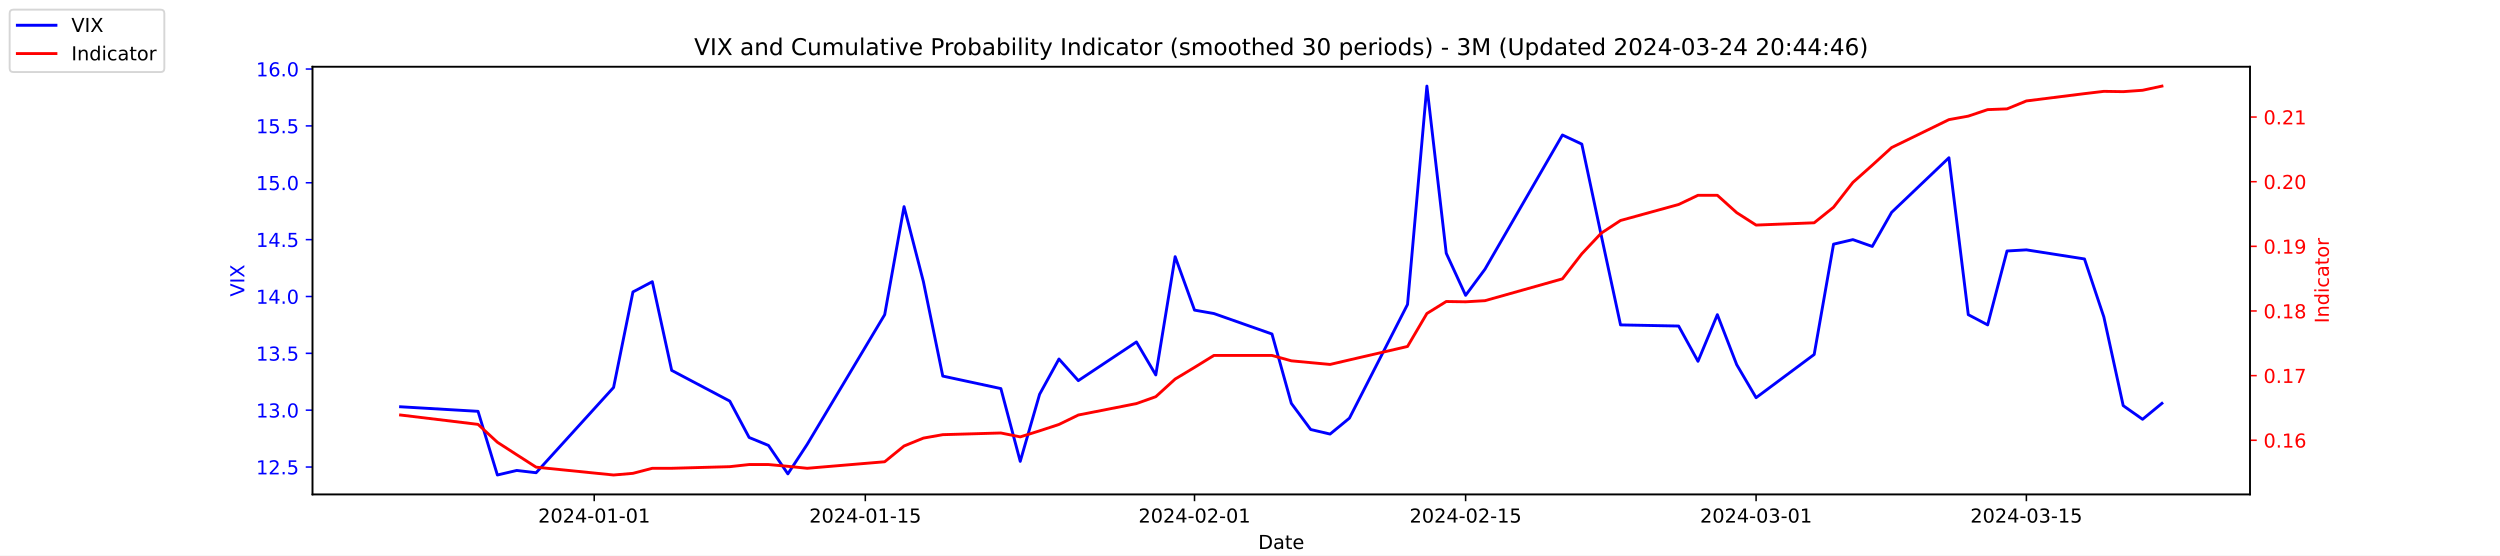
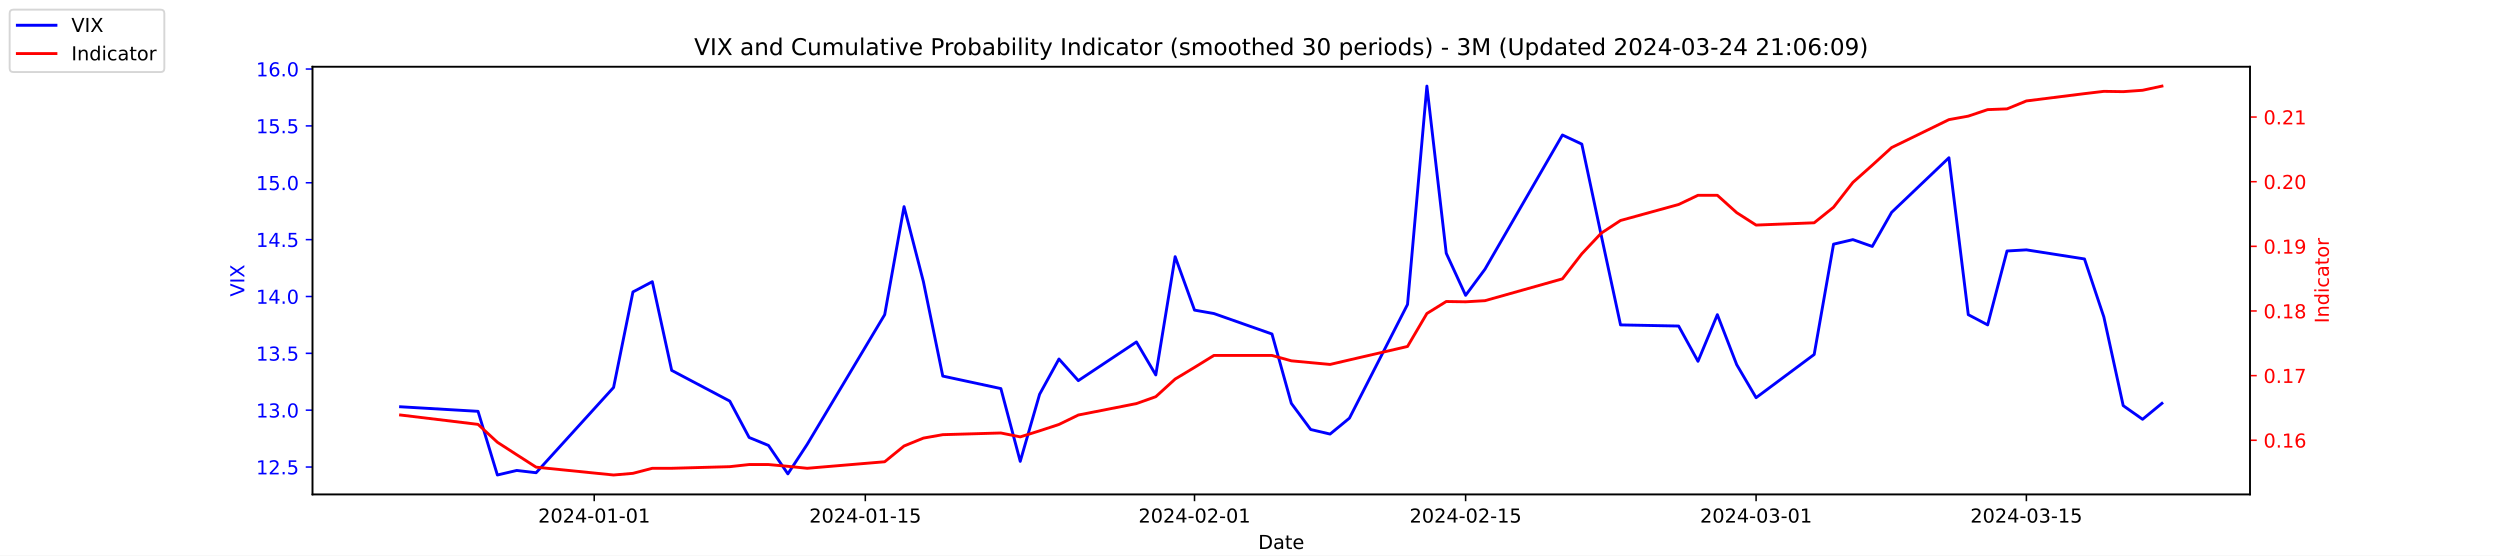
<svg xmlns="http://www.w3.org/2000/svg" xmlns:xlink="http://www.w3.org/1999/xlink" width="1296pt" height="288pt" viewBox="0 0 1296 288" version="1.1">
  <defs>
    <style type="text/css">*{stroke-linejoin: round; stroke-linecap: butt}</style>
  </defs>
  <g id="figure_1">
    <g id="patch_1">
      <path d="M 0 288  L 1296 288  L 1296 0  L 0 0  z " style="fill: #ffffff" />
    </g>
    <g id="axes_1">
      <g id="patch_2">
        <path d="M 162 256.32  L 1166.4 256.32  L 1166.4 34.56  L 162 34.56  z " style="fill: #ffffff" />
      </g>
      <g id="matplotlib.axis_1">
        <g id="xtick_1">
          <g id="line2d_1">
            <defs>
-               <path id="mc20f47b522" d="M 0 0  L 0 3.5  " style="stroke: #000000; stroke-width: 0.8" />
+               <path id="ma8379e6947" d="M 0 0  L 0 3.5  " style="stroke: #000000; stroke-width: 0.8" />
            </defs>
            <g>
-               <use xlink:href="#mc20f47b522" x="308.04" y="256.32" style="stroke: #000000; stroke-width: 0.8" />
+               <use xlink:href="#ma8379e6947" x="308.04" y="256.32" style="stroke: #000000; stroke-width: 0.8" />
            </g>
          </g>
          <g id="text_1">
            <g transform="translate(278.9824 270.9184) scale(0.1 -0.1)">
              <defs>
                <path id="DejaVuSans-32" d="M 1228 531  L 3431 531  L 3431 0  L 469 0  L 469 531  Q 828 903 1448 1529  Q 2069 2156 2228 2338  Q 2531 2678 2651 2914  Q 2772 3150 2772 3378  Q 2772 3750 2511 3984  Q 2250 4219 1831 4219  Q 1534 4219 1204 4116  Q 875 4013 500 3803  L 500 4441  Q 881 4594 1212 4672  Q 1544 4750 1819 4750  Q 2544 4750 2975 4387  Q 3406 4025 3406 3419  Q 3406 3131 3298 2873  Q 3191 2616 2906 2266  Q 2828 2175 2409 1742  Q 1991 1309 1228 531  z " transform="scale(0.015625)" />
                <path id="DejaVuSans-30" d="M 2034 4250  Q 1547 4250 1301 3770  Q 1056 3291 1056 2328  Q 1056 1369 1301 889  Q 1547 409 2034 409  Q 2525 409 2770 889  Q 3016 1369 3016 2328  Q 3016 3291 2770 3770  Q 2525 4250 2034 4250  z M 2034 4750  Q 2819 4750 3233 4129  Q 3647 3509 3647 2328  Q 3647 1150 3233 529  Q 2819 -91 2034 -91  Q 1250 -91 836 529  Q 422 1150 422 2328  Q 422 3509 836 4129  Q 1250 4750 2034 4750  z " transform="scale(0.015625)" />
                <path id="DejaVuSans-34" d="M 2419 4116  L 825 1625  L 2419 1625  L 2419 4116  z M 2253 4666  L 3047 4666  L 3047 1625  L 3713 1625  L 3713 1100  L 3047 1100  L 3047 0  L 2419 0  L 2419 1100  L 313 1100  L 313 1709  L 2253 4666  z " transform="scale(0.015625)" />
                <path id="DejaVuSans-2d" d="M 313 2009  L 1997 2009  L 1997 1497  L 313 1497  L 313 2009  z " transform="scale(0.015625)" />
                <path id="DejaVuSans-31" d="M 794 531  L 1825 531  L 1825 4091  L 703 3866  L 703 4441  L 1819 4666  L 2450 4666  L 2450 531  L 3481 531  L 3481 0  L 794 0  L 794 531  z " transform="scale(0.015625)" />
              </defs>
              <use xlink:href="#DejaVuSans-32" />
              <use xlink:href="#DejaVuSans-30" x="63.623" />
              <use xlink:href="#DejaVuSans-32" x="127.246" />
              <use xlink:href="#DejaVuSans-34" x="190.869" />
              <use xlink:href="#DejaVuSans-2d" x="254.492" />
              <use xlink:href="#DejaVuSans-30" x="290.576" />
              <use xlink:href="#DejaVuSans-31" x="354.199" />
              <use xlink:href="#DejaVuSans-2d" x="417.822" />
              <use xlink:href="#DejaVuSans-30" x="453.906" />
              <use xlink:href="#DejaVuSans-31" x="517.529" />
            </g>
          </g>
        </g>
        <g id="xtick_2">
          <g id="line2d_2">
            <g>
-               <use xlink:href="#mc20f47b522" x="448.58" y="256.32" style="stroke: #000000; stroke-width: 0.8" />
+               <use xlink:href="#ma8379e6947" x="448.58" y="256.32" style="stroke: #000000; stroke-width: 0.8" />
            </g>
          </g>
          <g id="text_2">
            <g transform="translate(419.5222 270.9184) scale(0.1 -0.1)">
              <defs>
                <path id="DejaVuSans-35" d="M 691 4666  L 3169 4666  L 3169 4134  L 1269 4134  L 1269 2991  Q 1406 3038 1543 3061  Q 1681 3084 1819 3084  Q 2600 3084 3056 2656  Q 3513 2228 3513 1497  Q 3513 744 3044 326  Q 2575 -91 1722 -91  Q 1428 -91 1123 -41  Q 819 9 494 109  L 494 744  Q 775 591 1075 516  Q 1375 441 1709 441  Q 2250 441 2565 725  Q 2881 1009 2881 1497  Q 2881 1984 2565 2268  Q 2250 2553 1709 2553  Q 1456 2553 1204 2497  Q 953 2441 691 2322  L 691 4666  z " transform="scale(0.015625)" />
              </defs>
              <use xlink:href="#DejaVuSans-32" />
              <use xlink:href="#DejaVuSans-30" x="63.623" />
              <use xlink:href="#DejaVuSans-32" x="127.246" />
              <use xlink:href="#DejaVuSans-34" x="190.869" />
              <use xlink:href="#DejaVuSans-2d" x="254.492" />
              <use xlink:href="#DejaVuSans-30" x="290.576" />
              <use xlink:href="#DejaVuSans-31" x="354.199" />
              <use xlink:href="#DejaVuSans-2d" x="417.822" />
              <use xlink:href="#DejaVuSans-31" x="453.906" />
              <use xlink:href="#DejaVuSans-35" x="517.529" />
            </g>
          </g>
        </g>
        <g id="xtick_3">
          <g id="line2d_3">
            <g>
-               <use xlink:href="#mc20f47b522" x="619.236" y="256.32" style="stroke: #000000; stroke-width: 0.8" />
+               <use xlink:href="#ma8379e6947" x="619.236" y="256.32" style="stroke: #000000; stroke-width: 0.8" />
            </g>
          </g>
          <g id="text_3">
            <g transform="translate(590.1778 270.9184) scale(0.1 -0.1)">
              <use xlink:href="#DejaVuSans-32" />
              <use xlink:href="#DejaVuSans-30" x="63.623" />
              <use xlink:href="#DejaVuSans-32" x="127.246" />
              <use xlink:href="#DejaVuSans-34" x="190.869" />
              <use xlink:href="#DejaVuSans-2d" x="254.492" />
              <use xlink:href="#DejaVuSans-30" x="290.576" />
              <use xlink:href="#DejaVuSans-32" x="354.199" />
              <use xlink:href="#DejaVuSans-2d" x="417.822" />
              <use xlink:href="#DejaVuSans-30" x="453.906" />
              <use xlink:href="#DejaVuSans-31" x="517.529" />
            </g>
          </g>
        </g>
        <g id="xtick_4">
          <g id="line2d_4">
            <g>
-               <use xlink:href="#mc20f47b522" x="759.775" y="256.32" style="stroke: #000000; stroke-width: 0.8" />
+               <use xlink:href="#ma8379e6947" x="759.775" y="256.32" style="stroke: #000000; stroke-width: 0.8" />
            </g>
          </g>
          <g id="text_4">
            <g transform="translate(730.7177 270.9184) scale(0.1 -0.1)">
              <use xlink:href="#DejaVuSans-32" />
              <use xlink:href="#DejaVuSans-30" x="63.623" />
              <use xlink:href="#DejaVuSans-32" x="127.246" />
              <use xlink:href="#DejaVuSans-34" x="190.869" />
              <use xlink:href="#DejaVuSans-2d" x="254.492" />
              <use xlink:href="#DejaVuSans-30" x="290.576" />
              <use xlink:href="#DejaVuSans-32" x="354.199" />
              <use xlink:href="#DejaVuSans-2d" x="417.822" />
              <use xlink:href="#DejaVuSans-31" x="453.906" />
              <use xlink:href="#DejaVuSans-35" x="517.529" />
            </g>
          </g>
        </g>
        <g id="xtick_5">
          <g id="line2d_5">
            <g>
-               <use xlink:href="#mc20f47b522" x="910.354" y="256.32" style="stroke: #000000; stroke-width: 0.8" />
+               <use xlink:href="#ma8379e6947" x="910.354" y="256.32" style="stroke: #000000; stroke-width: 0.8" />
            </g>
          </g>
          <g id="text_5">
            <g transform="translate(881.2961 270.9184) scale(0.1 -0.1)">
              <defs>
                <path id="DejaVuSans-33" d="M 2597 2516  Q 3050 2419 3304 2112  Q 3559 1806 3559 1356  Q 3559 666 3084 287  Q 2609 -91 1734 -91  Q 1441 -91 1130 -33  Q 819 25 488 141  L 488 750  Q 750 597 1062 519  Q 1375 441 1716 441  Q 2309 441 2620 675  Q 2931 909 2931 1356  Q 2931 1769 2642 2001  Q 2353 2234 1838 2234  L 1294 2234  L 1294 2753  L 1863 2753  Q 2328 2753 2575 2939  Q 2822 3125 2822 3475  Q 2822 3834 2567 4026  Q 2313 4219 1838 4219  Q 1578 4219 1281 4162  Q 984 4106 628 3988  L 628 4550  Q 988 4650 1302 4700  Q 1616 4750 1894 4750  Q 2613 4750 3031 4423  Q 3450 4097 3450 3541  Q 3450 3153 3228 2886  Q 3006 2619 2597 2516  z " transform="scale(0.015625)" />
              </defs>
              <use xlink:href="#DejaVuSans-32" />
              <use xlink:href="#DejaVuSans-30" x="63.623" />
              <use xlink:href="#DejaVuSans-32" x="127.246" />
              <use xlink:href="#DejaVuSans-34" x="190.869" />
              <use xlink:href="#DejaVuSans-2d" x="254.492" />
              <use xlink:href="#DejaVuSans-30" x="290.576" />
              <use xlink:href="#DejaVuSans-33" x="354.199" />
              <use xlink:href="#DejaVuSans-2d" x="417.822" />
              <use xlink:href="#DejaVuSans-30" x="453.906" />
              <use xlink:href="#DejaVuSans-31" x="517.529" />
            </g>
          </g>
        </g>
        <g id="xtick_6">
          <g id="line2d_6">
            <g>
-               <use xlink:href="#mc20f47b522" x="1050.476" y="256.32" style="stroke: #000000; stroke-width: 0.8" />
+               <use xlink:href="#ma8379e6947" x="1050.476" y="256.32" style="stroke: #000000; stroke-width: 0.8" />
            </g>
          </g>
          <g id="text_6">
            <g transform="translate(1021.418 270.9184) scale(0.1 -0.1)">
              <use xlink:href="#DejaVuSans-32" />
              <use xlink:href="#DejaVuSans-30" x="63.623" />
              <use xlink:href="#DejaVuSans-32" x="127.246" />
              <use xlink:href="#DejaVuSans-34" x="190.869" />
              <use xlink:href="#DejaVuSans-2d" x="254.492" />
              <use xlink:href="#DejaVuSans-30" x="290.576" />
              <use xlink:href="#DejaVuSans-33" x="354.199" />
              <use xlink:href="#DejaVuSans-2d" x="417.822" />
              <use xlink:href="#DejaVuSans-31" x="453.906" />
              <use xlink:href="#DejaVuSans-35" x="517.529" />
            </g>
          </g>
        </g>
        <g id="text_7">
          <g transform="translate(652.2492 284.5966) scale(0.1 -0.1)">
            <defs>
              <path id="DejaVuSans-44" d="M 1259 4147  L 1259 519  L 2022 519  Q 2988 519 3436 956  Q 3884 1394 3884 2338  Q 3884 3275 3436 3711  Q 2988 4147 2022 4147  L 1259 4147  z M 628 4666  L 1925 4666  Q 3281 4666 3915 4102  Q 4550 3538 4550 2338  Q 4550 1131 3912 565  Q 3275 0 1925 0  L 628 0  L 628 4666  z " transform="scale(0.015625)" />
              <path id="DejaVuSans-61" d="M 2194 1759  Q 1497 1759 1228 1600  Q 959 1441 959 1056  Q 959 750 1161 570  Q 1363 391 1709 391  Q 2188 391 2477 730  Q 2766 1069 2766 1631  L 2766 1759  L 2194 1759  z M 3341 1997  L 3341 0  L 2766 0  L 2766 531  Q 2569 213 2275 61  Q 1981 -91 1556 -91  Q 1019 -91 701 211  Q 384 513 384 1019  Q 384 1609 779 1909  Q 1175 2209 1959 2209  L 2766 2209  L 2766 2266  Q 2766 2663 2505 2880  Q 2244 3097 1772 3097  Q 1472 3097 1187 3025  Q 903 2953 641 2809  L 641 3341  Q 956 3463 1253 3523  Q 1550 3584 1831 3584  Q 2591 3584 2966 3190  Q 3341 2797 3341 1997  z " transform="scale(0.015625)" />
              <path id="DejaVuSans-74" d="M 1172 4494  L 1172 3500  L 2356 3500  L 2356 3053  L 1172 3053  L 1172 1153  Q 1172 725 1289 603  Q 1406 481 1766 481  L 2356 481  L 2356 0  L 1766 0  Q 1100 0 847 248  Q 594 497 594 1153  L 594 3053  L 172 3053  L 172 3500  L 594 3500  L 594 4494  L 1172 4494  z " transform="scale(0.015625)" />
              <path id="DejaVuSans-65" d="M 3597 1894  L 3597 1613  L 953 1613  Q 991 1019 1311 708  Q 1631 397 2203 397  Q 2534 397 2845 478  Q 3156 559 3463 722  L 3463 178  Q 3153 47 2828 -22  Q 2503 -91 2169 -91  Q 1331 -91 842 396  Q 353 884 353 1716  Q 353 2575 817 3079  Q 1281 3584 2069 3584  Q 2775 3584 3186 3129  Q 3597 2675 3597 1894  z M 3022 2063  Q 3016 2534 2758 2815  Q 2500 3097 2075 3097  Q 1594 3097 1305 2825  Q 1016 2553 972 2059  L 3022 2063  z " transform="scale(0.015625)" />
            </defs>
            <use xlink:href="#DejaVuSans-44" />
            <use xlink:href="#DejaVuSans-61" x="77.002" />
            <use xlink:href="#DejaVuSans-74" x="138.281" />
            <use xlink:href="#DejaVuSans-65" x="177.49" />
          </g>
        </g>
      </g>
      <g id="matplotlib.axis_2">
        <g id="ytick_1">
          <g id="line2d_7">
            <defs>
-               <path id="maed964b0a2" d="M 0 0  L -3.5 0  " style="stroke: #0000ff; stroke-width: 0.8" />
+               <path id="m70d59e8ce6" d="M 0 0  L -3.5 0  " style="stroke: #0000ff; stroke-width: 0.8" />
            </defs>
            <g>
-               <use xlink:href="#maed964b0a2" x="162" y="242.114" style="fill: #0000ff; stroke: #0000ff; stroke-width: 0.8" />
+               <use xlink:href="#m70d59e8ce6" x="162" y="242.114" style="fill: #0000ff; stroke: #0000ff; stroke-width: 0.8" />
            </g>
          </g>
          <g id="text_8">
            <g style="fill: #0000ff" transform="translate(132.7344 245.9129) scale(0.1 -0.1)">
              <defs>
                <path id="DejaVuSans-2e" d="M 684 794  L 1344 794  L 1344 0  L 684 0  L 684 794  z " transform="scale(0.015625)" />
              </defs>
              <use xlink:href="#DejaVuSans-31" />
              <use xlink:href="#DejaVuSans-32" x="63.623" />
              <use xlink:href="#DejaVuSans-2e" x="127.246" />
              <use xlink:href="#DejaVuSans-35" x="159.033" />
            </g>
          </g>
        </g>
        <g id="ytick_2">
          <g id="line2d_8">
            <g>
-               <use xlink:href="#maed964b0a2" x="162" y="212.64" style="fill: #0000ff; stroke: #0000ff; stroke-width: 0.8" />
+               <use xlink:href="#m70d59e8ce6" x="162" y="212.64" style="fill: #0000ff; stroke: #0000ff; stroke-width: 0.8" />
            </g>
          </g>
          <g id="text_9">
            <g style="fill: #0000ff" transform="translate(132.7344 216.4392) scale(0.1 -0.1)">
              <use xlink:href="#DejaVuSans-31" />
              <use xlink:href="#DejaVuSans-33" x="63.623" />
              <use xlink:href="#DejaVuSans-2e" x="127.246" />
              <use xlink:href="#DejaVuSans-30" x="159.033" />
            </g>
          </g>
        </g>
        <g id="ytick_3">
          <g id="line2d_9">
            <g>
-               <use xlink:href="#maed964b0a2" x="162" y="183.166" style="fill: #0000ff; stroke: #0000ff; stroke-width: 0.8" />
+               <use xlink:href="#m70d59e8ce6" x="162" y="183.166" style="fill: #0000ff; stroke: #0000ff; stroke-width: 0.8" />
            </g>
          </g>
          <g id="text_10">
            <g style="fill: #0000ff" transform="translate(132.7344 186.9656) scale(0.1 -0.1)">
              <use xlink:href="#DejaVuSans-31" />
              <use xlink:href="#DejaVuSans-33" x="63.623" />
              <use xlink:href="#DejaVuSans-2e" x="127.246" />
              <use xlink:href="#DejaVuSans-35" x="159.033" />
            </g>
          </g>
        </g>
        <g id="ytick_4">
          <g id="line2d_10">
            <g>
-               <use xlink:href="#maed964b0a2" x="162" y="153.693" style="fill: #0000ff; stroke: #0000ff; stroke-width: 0.8" />
+               <use xlink:href="#m70d59e8ce6" x="162" y="153.693" style="fill: #0000ff; stroke: #0000ff; stroke-width: 0.8" />
            </g>
          </g>
          <g id="text_11">
            <g style="fill: #0000ff" transform="translate(132.7344 157.4919) scale(0.1 -0.1)">
              <use xlink:href="#DejaVuSans-31" />
              <use xlink:href="#DejaVuSans-34" x="63.623" />
              <use xlink:href="#DejaVuSans-2e" x="127.246" />
              <use xlink:href="#DejaVuSans-30" x="159.033" />
            </g>
          </g>
        </g>
        <g id="ytick_5">
          <g id="line2d_11">
            <g>
-               <use xlink:href="#maed964b0a2" x="162" y="124.219" style="fill: #0000ff; stroke: #0000ff; stroke-width: 0.8" />
+               <use xlink:href="#m70d59e8ce6" x="162" y="124.219" style="fill: #0000ff; stroke: #0000ff; stroke-width: 0.8" />
            </g>
          </g>
          <g id="text_12">
            <g style="fill: #0000ff" transform="translate(132.7344 128.0182) scale(0.1 -0.1)">
              <use xlink:href="#DejaVuSans-31" />
              <use xlink:href="#DejaVuSans-34" x="63.623" />
              <use xlink:href="#DejaVuSans-2e" x="127.246" />
              <use xlink:href="#DejaVuSans-35" x="159.033" />
            </g>
          </g>
        </g>
        <g id="ytick_6">
          <g id="line2d_12">
            <g>
-               <use xlink:href="#maed964b0a2" x="162" y="94.745" style="fill: #0000ff; stroke: #0000ff; stroke-width: 0.8" />
+               <use xlink:href="#m70d59e8ce6" x="162" y="94.745" style="fill: #0000ff; stroke: #0000ff; stroke-width: 0.8" />
            </g>
          </g>
          <g id="text_13">
            <g style="fill: #0000ff" transform="translate(132.7344 98.5445) scale(0.1 -0.1)">
              <use xlink:href="#DejaVuSans-31" />
              <use xlink:href="#DejaVuSans-35" x="63.623" />
              <use xlink:href="#DejaVuSans-2e" x="127.246" />
              <use xlink:href="#DejaVuSans-30" x="159.033" />
            </g>
          </g>
        </g>
        <g id="ytick_7">
          <g id="line2d_13">
            <g>
-               <use xlink:href="#maed964b0a2" x="162" y="65.272" style="fill: #0000ff; stroke: #0000ff; stroke-width: 0.8" />
+               <use xlink:href="#m70d59e8ce6" x="162" y="65.272" style="fill: #0000ff; stroke: #0000ff; stroke-width: 0.8" />
            </g>
          </g>
          <g id="text_14">
            <g style="fill: #0000ff" transform="translate(132.7344 69.07082) scale(0.1 -0.1)">
              <use xlink:href="#DejaVuSans-31" />
              <use xlink:href="#DejaVuSans-35" x="63.623" />
              <use xlink:href="#DejaVuSans-2e" x="127.246" />
              <use xlink:href="#DejaVuSans-35" x="159.033" />
            </g>
          </g>
        </g>
        <g id="ytick_8">
          <g id="line2d_14">
            <g>
-               <use xlink:href="#maed964b0a2" x="162" y="35.798" style="fill: #0000ff; stroke: #0000ff; stroke-width: 0.8" />
+               <use xlink:href="#m70d59e8ce6" x="162" y="35.798" style="fill: #0000ff; stroke: #0000ff; stroke-width: 0.8" />
            </g>
          </g>
          <g id="text_15">
            <g style="fill: #0000ff" transform="translate(132.7344 39.59714) scale(0.1 -0.1)">
              <defs>
                <path id="DejaVuSans-36" d="M 2113 2584  Q 1688 2584 1439 2293  Q 1191 2003 1191 1497  Q 1191 994 1439 701  Q 1688 409 2113 409  Q 2538 409 2786 701  Q 3034 994 3034 1497  Q 3034 2003 2786 2293  Q 2538 2584 2113 2584  z M 3366 4563  L 3366 3988  Q 3128 4100 2886 4159  Q 2644 4219 2406 4219  Q 1781 4219 1451 3797  Q 1122 3375 1075 2522  Q 1259 2794 1537 2939  Q 1816 3084 2150 3084  Q 2853 3084 3261 2657  Q 3669 2231 3669 1497  Q 3669 778 3244 343  Q 2819 -91 2113 -91  Q 1303 -91 875 529  Q 447 1150 447 2328  Q 447 3434 972 4092  Q 1497 4750 2381 4750  Q 2619 4750 2861 4703  Q 3103 4656 3366 4563  z " transform="scale(0.015625)" />
              </defs>
              <use xlink:href="#DejaVuSans-31" />
              <use xlink:href="#DejaVuSans-36" x="63.623" />
              <use xlink:href="#DejaVuSans-2e" x="127.246" />
              <use xlink:href="#DejaVuSans-30" x="159.033" />
            </g>
          </g>
        </g>
        <g id="text_16">
          <g style="fill: #0000ff" transform="translate(126.6547 153.7603) rotate(-90) scale(0.1 -0.1)">
            <defs>
              <path id="DejaVuSans-56" d="M 1831 0  L 50 4666  L 709 4666  L 2188 738  L 3669 4666  L 4325 4666  L 2547 0  L 1831 0  z " transform="scale(0.015625)" />
              <path id="DejaVuSans-49" d="M 628 4666  L 1259 4666  L 1259 0  L 628 0  L 628 4666  z " transform="scale(0.015625)" />
              <path id="DejaVuSans-58" d="M 403 4666  L 1081 4666  L 2241 2931  L 3406 4666  L 4084 4666  L 2584 2425  L 4184 0  L 3506 0  L 2194 1984  L 872 0  L 191 0  L 1856 2491  L 403 4666  z " transform="scale(0.015625)" />
            </defs>
            <use xlink:href="#DejaVuSans-56" />
            <use xlink:href="#DejaVuSans-49" x="68.408" />
            <use xlink:href="#DejaVuSans-58" x="97.9" />
          </g>
        </g>
      </g>
      <g id="line2d_15">
-         <path d="M 207.655 210.872  L 247.809 213.23  L 257.847 246.24  L 267.886 243.882  L 277.924 245.061  L 318.079 200.851  L 328.117 151.335  L 338.156 146.029  L 348.194 192.008  L 378.31 207.924  L 388.349 226.787  L 398.387 230.914  L 408.426 245.651  L 418.464 230.324  L 458.619 163.124  L 468.657 107.124  L 478.696 146.029  L 488.734 194.956  L 518.85 201.44  L 528.889 239.166  L 538.927 204.387  L 548.966 186.114  L 559.004 197.314  L 589.12 177.272  L 599.158 194.366  L 609.197 133.061  L 619.236 160.766  L 629.274 162.535  L 659.39 173.145  L 669.428 209.103  L 679.467 222.661  L 689.506 225.019  L 699.544 216.766  L 729.66 157.819  L 739.698 44.64  L 749.737 131.293  L 759.775 153.103  L 769.814 139.545  L 809.968 69.987  L 820.007 74.703  L 830.045 121.861  L 840.084 168.429  L 870.2 169.019  L 880.238 187.293  L 890.277 163.124  L 900.315 189.061  L 910.354 206.156  L 940.47 183.756  L 950.508 126.577  L 960.547 124.219  L 970.585 127.756  L 980.624 110.072  L 1010.321 81.777  L 1020.36 163.124  L 1030.398 168.429  L 1040.437 130.114  L 1050.476 129.524  L 1080.591 134.24  L 1090.63 164.303  L 1100.668 210.282  L 1110.707 217.356  L 1120.745 209.103  " clip-path="url(#p46c724858a)" style="fill: none; stroke: #0000ff; stroke-width: 1.5; stroke-linecap: square" />
+         <path d="M 207.655 210.872  L 247.809 213.23  L 257.847 246.24  L 267.886 243.882  L 277.924 245.061  L 318.079 200.851  L 328.117 151.335  L 338.156 146.029  L 348.194 192.008  L 378.31 207.924  L 388.349 226.787  L 398.387 230.914  L 408.426 245.651  L 418.464 230.324  L 458.619 163.124  L 468.657 107.124  L 478.696 146.029  L 488.734 194.956  L 518.85 201.44  L 528.889 239.166  L 538.927 204.387  L 548.966 186.114  L 559.004 197.314  L 589.12 177.272  L 599.158 194.366  L 609.197 133.061  L 619.236 160.766  L 629.274 162.535  L 659.39 173.145  L 669.428 209.103  L 679.467 222.661  L 689.506 225.019  L 699.544 216.766  L 729.66 157.819  L 739.698 44.64  L 749.737 131.293  L 759.775 153.103  L 769.814 139.545  L 809.968 69.987  L 820.007 74.703  L 830.045 121.861  L 840.084 168.429  L 870.2 169.019  L 880.238 187.293  L 890.277 163.124  L 900.315 189.061  L 910.354 206.156  L 940.47 183.756  L 950.508 126.577  L 960.547 124.219  L 970.585 127.756  L 980.624 110.072  L 1010.321 81.777  L 1020.36 163.124  L 1030.398 168.429  L 1040.437 130.114  L 1050.476 129.524  L 1080.591 134.24  L 1090.63 164.303  L 1100.668 210.282  L 1110.707 217.356  L 1120.745 209.103  " clip-path="url(#pcf86a7a132)" style="fill: none; stroke: #0000ff; stroke-width: 1.5; stroke-linecap: square" />
      </g>
      <g id="patch_3">
        <path d="M 162 256.32  L 162 34.56  " style="fill: none; stroke: #000000; stroke-width: 0.8; stroke-linejoin: miter; stroke-linecap: square" />
      </g>
      <g id="patch_4">
        <path d="M 1166.4 256.32  L 1166.4 34.56  " style="fill: none; stroke: #000000; stroke-width: 0.8; stroke-linejoin: miter; stroke-linecap: square" />
      </g>
      <g id="patch_5">
        <path d="M 162 256.32  L 1166.4 256.32  " style="fill: none; stroke: #000000; stroke-width: 0.8; stroke-linejoin: miter; stroke-linecap: square" />
      </g>
      <g id="patch_6">
        <path d="M 162 34.56  L 1166.4 34.56  " style="fill: none; stroke: #000000; stroke-width: 0.8; stroke-linejoin: miter; stroke-linecap: square" />
      </g>
    </g>
    <g id="axes_2">
      <g id="matplotlib.axis_3">
        <g id="ytick_9">
          <g id="line2d_16">
            <defs>
-               <path id="mb131fa7f00" d="M 0 0  L 3.5 0  " style="stroke: #ff0000; stroke-width: 0.8" />
+               <path id="m43b2bdb8ff" d="M 0 0  L 3.5 0  " style="stroke: #ff0000; stroke-width: 0.8" />
            </defs>
            <g>
-               <use xlink:href="#mb131fa7f00" x="1166.4" y="228.231" style="fill: #ff0000; stroke: #ff0000; stroke-width: 0.8" />
+               <use xlink:href="#m43b2bdb8ff" x="1166.4" y="228.231" style="fill: #ff0000; stroke: #ff0000; stroke-width: 0.8" />
            </g>
          </g>
          <g id="text_17">
            <g style="fill: #ff0000" transform="translate(1173.4 232.0299) scale(0.1 -0.1)">
              <use xlink:href="#DejaVuSans-30" />
              <use xlink:href="#DejaVuSans-2e" x="63.623" />
              <use xlink:href="#DejaVuSans-31" x="95.41" />
              <use xlink:href="#DejaVuSans-36" x="159.033" />
            </g>
          </g>
        </g>
        <g id="ytick_10">
          <g id="line2d_17">
            <g>
-               <use xlink:href="#mb131fa7f00" x="1166.4" y="194.72" style="fill: #ff0000; stroke: #ff0000; stroke-width: 0.8" />
+               <use xlink:href="#m43b2bdb8ff" x="1166.4" y="194.72" style="fill: #ff0000; stroke: #ff0000; stroke-width: 0.8" />
            </g>
          </g>
          <g id="text_18">
            <g style="fill: #ff0000" transform="translate(1173.4 198.5188) scale(0.1 -0.1)">
              <defs>
                <path id="DejaVuSans-37" d="M 525 4666  L 3525 4666  L 3525 4397  L 1831 0  L 1172 0  L 2766 4134  L 525 4134  L 525 4666  z " transform="scale(0.015625)" />
              </defs>
              <use xlink:href="#DejaVuSans-30" />
              <use xlink:href="#DejaVuSans-2e" x="63.623" />
              <use xlink:href="#DejaVuSans-31" x="95.41" />
              <use xlink:href="#DejaVuSans-37" x="159.033" />
            </g>
          </g>
        </g>
        <g id="ytick_11">
          <g id="line2d_18">
            <g>
-               <use xlink:href="#mb131fa7f00" x="1166.4" y="161.208" style="fill: #ff0000; stroke: #ff0000; stroke-width: 0.8" />
+               <use xlink:href="#m43b2bdb8ff" x="1166.4" y="161.208" style="fill: #ff0000; stroke: #ff0000; stroke-width: 0.8" />
            </g>
          </g>
          <g id="text_19">
            <g style="fill: #ff0000" transform="translate(1173.4 165.0077) scale(0.1 -0.1)">
              <defs>
                <path id="DejaVuSans-38" d="M 2034 2216  Q 1584 2216 1326 1975  Q 1069 1734 1069 1313  Q 1069 891 1326 650  Q 1584 409 2034 409  Q 2484 409 2743 651  Q 3003 894 3003 1313  Q 3003 1734 2745 1975  Q 2488 2216 2034 2216  z M 1403 2484  Q 997 2584 770 2862  Q 544 3141 544 3541  Q 544 4100 942 4425  Q 1341 4750 2034 4750  Q 2731 4750 3128 4425  Q 3525 4100 3525 3541  Q 3525 3141 3298 2862  Q 3072 2584 2669 2484  Q 3125 2378 3379 2068  Q 3634 1759 3634 1313  Q 3634 634 3220 271  Q 2806 -91 2034 -91  Q 1263 -91 848 271  Q 434 634 434 1313  Q 434 1759 690 2068  Q 947 2378 1403 2484  z M 1172 3481  Q 1172 3119 1398 2916  Q 1625 2713 2034 2713  Q 2441 2713 2670 2916  Q 2900 3119 2900 3481  Q 2900 3844 2670 4047  Q 2441 4250 2034 4250  Q 1625 4250 1398 4047  Q 1172 3844 1172 3481  z " transform="scale(0.015625)" />
              </defs>
              <use xlink:href="#DejaVuSans-30" />
              <use xlink:href="#DejaVuSans-2e" x="63.623" />
              <use xlink:href="#DejaVuSans-31" x="95.41" />
              <use xlink:href="#DejaVuSans-38" x="159.033" />
            </g>
          </g>
        </g>
        <g id="ytick_12">
          <g id="line2d_19">
            <g>
-               <use xlink:href="#mb131fa7f00" x="1166.4" y="127.697" style="fill: #ff0000; stroke: #ff0000; stroke-width: 0.8" />
+               <use xlink:href="#m43b2bdb8ff" x="1166.4" y="127.697" style="fill: #ff0000; stroke: #ff0000; stroke-width: 0.8" />
            </g>
          </g>
          <g id="text_20">
            <g style="fill: #ff0000" transform="translate(1173.4 131.4966) scale(0.1 -0.1)">
              <defs>
                <path id="DejaVuSans-39" d="M 703 97  L 703 672  Q 941 559 1184 500  Q 1428 441 1663 441  Q 2288 441 2617 861  Q 2947 1281 2994 2138  Q 2813 1869 2534 1725  Q 2256 1581 1919 1581  Q 1219 1581 811 2004  Q 403 2428 403 3163  Q 403 3881 828 4315  Q 1253 4750 1959 4750  Q 2769 4750 3195 4129  Q 3622 3509 3622 2328  Q 3622 1225 3098 567  Q 2575 -91 1691 -91  Q 1453 -91 1209 -44  Q 966 3 703 97  z M 1959 2075  Q 2384 2075 2632 2365  Q 2881 2656 2881 3163  Q 2881 3666 2632 3958  Q 2384 4250 1959 4250  Q 1534 4250 1286 3958  Q 1038 3666 1038 3163  Q 1038 2656 1286 2365  Q 1534 2075 1959 2075  z " transform="scale(0.015625)" />
              </defs>
              <use xlink:href="#DejaVuSans-30" />
              <use xlink:href="#DejaVuSans-2e" x="63.623" />
              <use xlink:href="#DejaVuSans-31" x="95.41" />
              <use xlink:href="#DejaVuSans-39" x="159.033" />
            </g>
          </g>
        </g>
        <g id="ytick_13">
          <g id="line2d_20">
            <g>
-               <use xlink:href="#mb131fa7f00" x="1166.4" y="94.186" style="fill: #ff0000; stroke: #ff0000; stroke-width: 0.8" />
+               <use xlink:href="#m43b2bdb8ff" x="1166.4" y="94.186" style="fill: #ff0000; stroke: #ff0000; stroke-width: 0.8" />
            </g>
          </g>
          <g id="text_21">
            <g style="fill: #ff0000" transform="translate(1173.4 97.98544) scale(0.1 -0.1)">
              <use xlink:href="#DejaVuSans-30" />
              <use xlink:href="#DejaVuSans-2e" x="63.623" />
              <use xlink:href="#DejaVuSans-32" x="95.41" />
              <use xlink:href="#DejaVuSans-30" x="159.033" />
            </g>
          </g>
        </g>
        <g id="ytick_14">
          <g id="line2d_21">
            <g>
-               <use xlink:href="#mb131fa7f00" x="1166.4" y="60.675" style="fill: #ff0000; stroke: #ff0000; stroke-width: 0.8" />
+               <use xlink:href="#m43b2bdb8ff" x="1166.4" y="60.675" style="fill: #ff0000; stroke: #ff0000; stroke-width: 0.8" />
            </g>
          </g>
          <g id="text_22">
            <g style="fill: #ff0000" transform="translate(1173.4 64.47432) scale(0.1 -0.1)">
              <use xlink:href="#DejaVuSans-30" />
              <use xlink:href="#DejaVuSans-2e" x="63.623" />
              <use xlink:href="#DejaVuSans-32" x="95.41" />
              <use xlink:href="#DejaVuSans-31" x="159.033" />
            </g>
          </g>
        </g>
        <g id="text_23">
          <g style="fill: #ff0000" transform="translate(1207.264 167.5353) rotate(-90) scale(0.1 -0.1)">
            <defs>
              <path id="DejaVuSans-6e" d="M 3513 2113  L 3513 0  L 2938 0  L 2938 2094  Q 2938 2591 2744 2837  Q 2550 3084 2163 3084  Q 1697 3084 1428 2787  Q 1159 2491 1159 1978  L 1159 0  L 581 0  L 581 3500  L 1159 3500  L 1159 2956  Q 1366 3272 1645 3428  Q 1925 3584 2291 3584  Q 2894 3584 3203 3211  Q 3513 2838 3513 2113  z " transform="scale(0.015625)" />
              <path id="DejaVuSans-64" d="M 2906 2969  L 2906 4863  L 3481 4863  L 3481 0  L 2906 0  L 2906 525  Q 2725 213 2448 61  Q 2172 -91 1784 -91  Q 1150 -91 751 415  Q 353 922 353 1747  Q 353 2572 751 3078  Q 1150 3584 1784 3584  Q 2172 3584 2448 3432  Q 2725 3281 2906 2969  z M 947 1747  Q 947 1113 1208 752  Q 1469 391 1925 391  Q 2381 391 2643 752  Q 2906 1113 2906 1747  Q 2906 2381 2643 2742  Q 2381 3103 1925 3103  Q 1469 3103 1208 2742  Q 947 2381 947 1747  z " transform="scale(0.015625)" />
              <path id="DejaVuSans-69" d="M 603 3500  L 1178 3500  L 1178 0  L 603 0  L 603 3500  z M 603 4863  L 1178 4863  L 1178 4134  L 603 4134  L 603 4863  z " transform="scale(0.015625)" />
              <path id="DejaVuSans-63" d="M 3122 3366  L 3122 2828  Q 2878 2963 2633 3030  Q 2388 3097 2138 3097  Q 1578 3097 1268 2742  Q 959 2388 959 1747  Q 959 1106 1268 751  Q 1578 397 2138 397  Q 2388 397 2633 464  Q 2878 531 3122 666  L 3122 134  Q 2881 22 2623 -34  Q 2366 -91 2075 -91  Q 1284 -91 818 406  Q 353 903 353 1747  Q 353 2603 823 3093  Q 1294 3584 2113 3584  Q 2378 3584 2631 3529  Q 2884 3475 3122 3366  z " transform="scale(0.015625)" />
              <path id="DejaVuSans-6f" d="M 1959 3097  Q 1497 3097 1228 2736  Q 959 2375 959 1747  Q 959 1119 1226 758  Q 1494 397 1959 397  Q 2419 397 2687 759  Q 2956 1122 2956 1747  Q 2956 2369 2687 2733  Q 2419 3097 1959 3097  z M 1959 3584  Q 2709 3584 3137 3096  Q 3566 2609 3566 1747  Q 3566 888 3137 398  Q 2709 -91 1959 -91  Q 1206 -91 779 398  Q 353 888 353 1747  Q 353 2609 779 3096  Q 1206 3584 1959 3584  z " transform="scale(0.015625)" />
              <path id="DejaVuSans-72" d="M 2631 2963  Q 2534 3019 2420 3045  Q 2306 3072 2169 3072  Q 1681 3072 1420 2755  Q 1159 2438 1159 1844  L 1159 0  L 581 0  L 581 3500  L 1159 3500  L 1159 2956  Q 1341 3275 1631 3429  Q 1922 3584 2338 3584  Q 2397 3584 2469 3576  Q 2541 3569 2628 3553  L 2631 2963  z " transform="scale(0.015625)" />
            </defs>
            <use xlink:href="#DejaVuSans-49" />
            <use xlink:href="#DejaVuSans-6e" x="29.492" />
            <use xlink:href="#DejaVuSans-64" x="92.871" />
            <use xlink:href="#DejaVuSans-69" x="156.348" />
            <use xlink:href="#DejaVuSans-63" x="184.131" />
            <use xlink:href="#DejaVuSans-61" x="239.111" />
            <use xlink:href="#DejaVuSans-74" x="300.391" />
            <use xlink:href="#DejaVuSans-6f" x="339.6" />
            <use xlink:href="#DejaVuSans-72" x="400.781" />
          </g>
        </g>
      </g>
      <g id="line2d_22">
-         <path d="M 207.655 215.148  L 247.809 219.996  L 257.847 229.262  L 267.886 235.742  L 277.924 242.177  L 318.079 246.24  L 328.117 245.376  L 338.156 242.762  L 348.194 242.762  L 378.31 241.92  L 388.349 240.817  L 398.387 240.817  L 408.426 241.737  L 418.464 242.762  L 458.619 239.374  L 468.657 231.2  L 478.696 227.11  L 488.734 225.333  L 518.85 224.46  L 528.889 226.48  L 538.927 223.342  L 548.966 220.036  L 559.004 215.148  L 589.12 209.214  L 599.158 205.645  L 609.197 196.491  L 619.236 190.458  L 629.274 184.263  L 659.39 184.263  L 669.428 187.052  L 679.467 187.99  L 689.506 188.924  L 699.544 186.582  L 729.66 179.604  L 739.698 162.518  L 749.737 156.297  L 759.775 156.457  L 769.814 155.869  L 809.968 144.545  L 820.007 131.575  L 830.045 120.882  L 840.084 114.302  L 870.2 106.007  L 880.238 101.235  L 890.277 101.235  L 900.315 110.25  L 910.354 116.68  L 940.47 115.494  L 950.508 107.429  L 960.547 94.56  L 970.585 85.636  L 980.624 76.493  L 1010.321 62.021  L 1020.36 60.198  L 1030.398 56.827  L 1040.437 56.442  L 1050.476 52.325  L 1080.591 48.546  L 1090.63 47.356  L 1100.668 47.515  L 1110.707 46.799  L 1120.745 44.64  " clip-path="url(#p46c724858a)" style="fill: none; stroke: #ff0000; stroke-width: 1.5; stroke-linecap: square" />
+         <path d="M 207.655 215.148  L 247.809 219.996  L 257.847 229.262  L 267.886 235.742  L 277.924 242.177  L 318.079 246.24  L 328.117 245.376  L 338.156 242.762  L 348.194 242.762  L 378.31 241.92  L 388.349 240.817  L 398.387 240.817  L 408.426 241.737  L 418.464 242.762  L 458.619 239.374  L 468.657 231.2  L 478.696 227.11  L 488.734 225.333  L 518.85 224.46  L 528.889 226.48  L 538.927 223.342  L 548.966 220.036  L 559.004 215.148  L 589.12 209.214  L 599.158 205.645  L 609.197 196.491  L 619.236 190.458  L 629.274 184.263  L 659.39 184.263  L 669.428 187.052  L 679.467 187.99  L 689.506 188.924  L 699.544 186.582  L 729.66 179.604  L 739.698 162.518  L 749.737 156.297  L 759.775 156.457  L 769.814 155.869  L 809.968 144.545  L 820.007 131.575  L 830.045 120.882  L 840.084 114.302  L 870.2 106.007  L 880.238 101.235  L 890.277 101.235  L 900.315 110.25  L 910.354 116.68  L 940.47 115.494  L 950.508 107.429  L 960.547 94.56  L 970.585 85.636  L 980.624 76.493  L 1010.321 62.021  L 1020.36 60.198  L 1030.398 56.827  L 1040.437 56.442  L 1050.476 52.325  L 1080.591 48.546  L 1090.63 47.356  L 1100.668 47.515  L 1110.707 46.799  L 1120.745 44.64  " clip-path="url(#pcf86a7a132)" style="fill: none; stroke: #ff0000; stroke-width: 1.5; stroke-linecap: square" />
      </g>
      <g id="patch_7">
        <path d="M 162 256.32  L 162 34.56  " style="fill: none; stroke: #000000; stroke-width: 0.8; stroke-linejoin: miter; stroke-linecap: square" />
      </g>
      <g id="patch_8">
        <path d="M 1166.4 256.32  L 1166.4 34.56  " style="fill: none; stroke: #000000; stroke-width: 0.8; stroke-linejoin: miter; stroke-linecap: square" />
      </g>
      <g id="patch_9">
        <path d="M 162 256.32  L 1166.4 256.32  " style="fill: none; stroke: #000000; stroke-width: 0.8; stroke-linejoin: miter; stroke-linecap: square" />
      </g>
      <g id="patch_10">
        <path d="M 162 34.56  L 1166.4 34.56  " style="fill: none; stroke: #000000; stroke-width: 0.8; stroke-linejoin: miter; stroke-linecap: square" />
      </g>
      <g id="text_24">
        <g transform="translate(359.8481 28.56) scale(0.12 -0.12)">
          <defs>
            <path id="DejaVuSans-20" transform="scale(0.015625)" />
            <path id="DejaVuSans-43" d="M 4122 4306  L 4122 3641  Q 3803 3938 3442 4084  Q 3081 4231 2675 4231  Q 1875 4231 1450 3742  Q 1025 3253 1025 2328  Q 1025 1406 1450 917  Q 1875 428 2675 428  Q 3081 428 3442 575  Q 3803 722 4122 1019  L 4122 359  Q 3791 134 3420 21  Q 3050 -91 2638 -91  Q 1578 -91 968 557  Q 359 1206 359 2328  Q 359 3453 968 4101  Q 1578 4750 2638 4750  Q 3056 4750 3426 4639  Q 3797 4528 4122 4306  z " transform="scale(0.015625)" />
            <path id="DejaVuSans-75" d="M 544 1381  L 544 3500  L 1119 3500  L 1119 1403  Q 1119 906 1312 657  Q 1506 409 1894 409  Q 2359 409 2629 706  Q 2900 1003 2900 1516  L 2900 3500  L 3475 3500  L 3475 0  L 2900 0  L 2900 538  Q 2691 219 2414 64  Q 2138 -91 1772 -91  Q 1169 -91 856 284  Q 544 659 544 1381  z M 1991 3584  L 1991 3584  z " transform="scale(0.015625)" />
            <path id="DejaVuSans-6d" d="M 3328 2828  Q 3544 3216 3844 3400  Q 4144 3584 4550 3584  Q 5097 3584 5394 3201  Q 5691 2819 5691 2113  L 5691 0  L 5113 0  L 5113 2094  Q 5113 2597 4934 2840  Q 4756 3084 4391 3084  Q 3944 3084 3684 2787  Q 3425 2491 3425 1978  L 3425 0  L 2847 0  L 2847 2094  Q 2847 2600 2669 2842  Q 2491 3084 2119 3084  Q 1678 3084 1418 2786  Q 1159 2488 1159 1978  L 1159 0  L 581 0  L 581 3500  L 1159 3500  L 1159 2956  Q 1356 3278 1631 3431  Q 1906 3584 2284 3584  Q 2666 3584 2933 3390  Q 3200 3197 3328 2828  z " transform="scale(0.015625)" />
            <path id="DejaVuSans-6c" d="M 603 4863  L 1178 4863  L 1178 0  L 603 0  L 603 4863  z " transform="scale(0.015625)" />
            <path id="DejaVuSans-76" d="M 191 3500  L 800 3500  L 1894 563  L 2988 3500  L 3597 3500  L 2284 0  L 1503 0  L 191 3500  z " transform="scale(0.015625)" />
            <path id="DejaVuSans-50" d="M 1259 4147  L 1259 2394  L 2053 2394  Q 2494 2394 2734 2622  Q 2975 2850 2975 3272  Q 2975 3691 2734 3919  Q 2494 4147 2053 4147  L 1259 4147  z M 628 4666  L 2053 4666  Q 2838 4666 3239 4311  Q 3641 3956 3641 3272  Q 3641 2581 3239 2228  Q 2838 1875 2053 1875  L 1259 1875  L 1259 0  L 628 0  L 628 4666  z " transform="scale(0.015625)" />
            <path id="DejaVuSans-62" d="M 3116 1747  Q 3116 2381 2855 2742  Q 2594 3103 2138 3103  Q 1681 3103 1420 2742  Q 1159 2381 1159 1747  Q 1159 1113 1420 752  Q 1681 391 2138 391  Q 2594 391 2855 752  Q 3116 1113 3116 1747  z M 1159 2969  Q 1341 3281 1617 3432  Q 1894 3584 2278 3584  Q 2916 3584 3314 3078  Q 3713 2572 3713 1747  Q 3713 922 3314 415  Q 2916 -91 2278 -91  Q 1894 -91 1617 61  Q 1341 213 1159 525  L 1159 0  L 581 0  L 581 4863  L 1159 4863  L 1159 2969  z " transform="scale(0.015625)" />
            <path id="DejaVuSans-79" d="M 2059 -325  Q 1816 -950 1584 -1140  Q 1353 -1331 966 -1331  L 506 -1331  L 506 -850  L 844 -850  Q 1081 -850 1212 -737  Q 1344 -625 1503 -206  L 1606 56  L 191 3500  L 800 3500  L 1894 763  L 2988 3500  L 3597 3500  L 2059 -325  z " transform="scale(0.015625)" />
            <path id="DejaVuSans-28" d="M 1984 4856  Q 1566 4138 1362 3434  Q 1159 2731 1159 2009  Q 1159 1288 1364 580  Q 1569 -128 1984 -844  L 1484 -844  Q 1016 -109 783 600  Q 550 1309 550 2009  Q 550 2706 781 3412  Q 1013 4119 1484 4856  L 1984 4856  z " transform="scale(0.015625)" />
            <path id="DejaVuSans-73" d="M 2834 3397  L 2834 2853  Q 2591 2978 2328 3040  Q 2066 3103 1784 3103  Q 1356 3103 1142 2972  Q 928 2841 928 2578  Q 928 2378 1081 2264  Q 1234 2150 1697 2047  L 1894 2003  Q 2506 1872 2764 1633  Q 3022 1394 3022 966  Q 3022 478 2636 193  Q 2250 -91 1575 -91  Q 1294 -91 989 -36  Q 684 19 347 128  L 347 722  Q 666 556 975 473  Q 1284 391 1588 391  Q 1994 391 2212 530  Q 2431 669 2431 922  Q 2431 1156 2273 1281  Q 2116 1406 1581 1522  L 1381 1569  Q 847 1681 609 1914  Q 372 2147 372 2553  Q 372 3047 722 3315  Q 1072 3584 1716 3584  Q 2034 3584 2315 3537  Q 2597 3491 2834 3397  z " transform="scale(0.015625)" />
            <path id="DejaVuSans-68" d="M 3513 2113  L 3513 0  L 2938 0  L 2938 2094  Q 2938 2591 2744 2837  Q 2550 3084 2163 3084  Q 1697 3084 1428 2787  Q 1159 2491 1159 1978  L 1159 0  L 581 0  L 581 4863  L 1159 4863  L 1159 2956  Q 1366 3272 1645 3428  Q 1925 3584 2291 3584  Q 2894 3584 3203 3211  Q 3513 2838 3513 2113  z " transform="scale(0.015625)" />
            <path id="DejaVuSans-70" d="M 1159 525  L 1159 -1331  L 581 -1331  L 581 3500  L 1159 3500  L 1159 2969  Q 1341 3281 1617 3432  Q 1894 3584 2278 3584  Q 2916 3584 3314 3078  Q 3713 2572 3713 1747  Q 3713 922 3314 415  Q 2916 -91 2278 -91  Q 1894 -91 1617 61  Q 1341 213 1159 525  z M 3116 1747  Q 3116 2381 2855 2742  Q 2594 3103 2138 3103  Q 1681 3103 1420 2742  Q 1159 2381 1159 1747  Q 1159 1113 1420 752  Q 1681 391 2138 391  Q 2594 391 2855 752  Q 3116 1113 3116 1747  z " transform="scale(0.015625)" />
            <path id="DejaVuSans-29" d="M 513 4856  L 1013 4856  Q 1481 4119 1714 3412  Q 1947 2706 1947 2009  Q 1947 1309 1714 600  Q 1481 -109 1013 -844  L 513 -844  Q 928 -128 1133 580  Q 1338 1288 1338 2009  Q 1338 2731 1133 3434  Q 928 4138 513 4856  z " transform="scale(0.015625)" />
            <path id="DejaVuSans-4d" d="M 628 4666  L 1569 4666  L 2759 1491  L 3956 4666  L 4897 4666  L 4897 0  L 4281 0  L 4281 4097  L 3078 897  L 2444 897  L 1241 4097  L 1241 0  L 628 0  L 628 4666  z " transform="scale(0.015625)" />
            <path id="DejaVuSans-55" d="M 556 4666  L 1191 4666  L 1191 1831  Q 1191 1081 1462 751  Q 1734 422 2344 422  Q 2950 422 3222 751  Q 3494 1081 3494 1831  L 3494 4666  L 4128 4666  L 4128 1753  Q 4128 841 3676 375  Q 3225 -91 2344 -91  Q 1459 -91 1007 375  Q 556 841 556 1753  L 556 4666  z " transform="scale(0.015625)" />
            <path id="DejaVuSans-3a" d="M 750 794  L 1409 794  L 1409 0  L 750 0  L 750 794  z M 750 3309  L 1409 3309  L 1409 2516  L 750 2516  L 750 3309  z " transform="scale(0.015625)" />
          </defs>
          <use xlink:href="#DejaVuSans-56" />
          <use xlink:href="#DejaVuSans-49" x="68.408" />
          <use xlink:href="#DejaVuSans-58" x="97.9" />
          <use xlink:href="#DejaVuSans-20" x="166.406" />
          <use xlink:href="#DejaVuSans-61" x="198.193" />
          <use xlink:href="#DejaVuSans-6e" x="259.473" />
          <use xlink:href="#DejaVuSans-64" x="322.852" />
          <use xlink:href="#DejaVuSans-20" x="386.328" />
          <use xlink:href="#DejaVuSans-43" x="418.115" />
          <use xlink:href="#DejaVuSans-75" x="487.939" />
          <use xlink:href="#DejaVuSans-6d" x="551.318" />
          <use xlink:href="#DejaVuSans-75" x="648.73" />
          <use xlink:href="#DejaVuSans-6c" x="712.109" />
          <use xlink:href="#DejaVuSans-61" x="739.893" />
          <use xlink:href="#DejaVuSans-74" x="801.172" />
          <use xlink:href="#DejaVuSans-69" x="840.381" />
          <use xlink:href="#DejaVuSans-76" x="868.164" />
          <use xlink:href="#DejaVuSans-65" x="927.344" />
          <use xlink:href="#DejaVuSans-20" x="988.867" />
          <use xlink:href="#DejaVuSans-50" x="1020.654" />
          <use xlink:href="#DejaVuSans-72" x="1079.207" />
          <use xlink:href="#DejaVuSans-6f" x="1118.07" />
          <use xlink:href="#DejaVuSans-62" x="1179.252" />
          <use xlink:href="#DejaVuSans-61" x="1242.729" />
          <use xlink:href="#DejaVuSans-62" x="1304.008" />
          <use xlink:href="#DejaVuSans-69" x="1367.484" />
          <use xlink:href="#DejaVuSans-6c" x="1395.268" />
          <use xlink:href="#DejaVuSans-69" x="1423.051" />
          <use xlink:href="#DejaVuSans-74" x="1450.834" />
          <use xlink:href="#DejaVuSans-79" x="1490.043" />
          <use xlink:href="#DejaVuSans-20" x="1549.223" />
          <use xlink:href="#DejaVuSans-49" x="1581.01" />
          <use xlink:href="#DejaVuSans-6e" x="1610.502" />
          <use xlink:href="#DejaVuSans-64" x="1673.881" />
          <use xlink:href="#DejaVuSans-69" x="1737.357" />
          <use xlink:href="#DejaVuSans-63" x="1765.141" />
          <use xlink:href="#DejaVuSans-61" x="1820.121" />
          <use xlink:href="#DejaVuSans-74" x="1881.4" />
          <use xlink:href="#DejaVuSans-6f" x="1920.609" />
          <use xlink:href="#DejaVuSans-72" x="1981.791" />
          <use xlink:href="#DejaVuSans-20" x="2022.904" />
          <use xlink:href="#DejaVuSans-28" x="2054.691" />
          <use xlink:href="#DejaVuSans-73" x="2093.705" />
          <use xlink:href="#DejaVuSans-6d" x="2145.805" />
          <use xlink:href="#DejaVuSans-6f" x="2243.217" />
          <use xlink:href="#DejaVuSans-6f" x="2304.398" />
          <use xlink:href="#DejaVuSans-74" x="2365.58" />
          <use xlink:href="#DejaVuSans-68" x="2404.789" />
          <use xlink:href="#DejaVuSans-65" x="2468.168" />
          <use xlink:href="#DejaVuSans-64" x="2529.691" />
          <use xlink:href="#DejaVuSans-20" x="2593.168" />
          <use xlink:href="#DejaVuSans-33" x="2624.955" />
          <use xlink:href="#DejaVuSans-30" x="2688.578" />
          <use xlink:href="#DejaVuSans-20" x="2752.201" />
          <use xlink:href="#DejaVuSans-70" x="2783.988" />
          <use xlink:href="#DejaVuSans-65" x="2847.465" />
          <use xlink:href="#DejaVuSans-72" x="2908.988" />
          <use xlink:href="#DejaVuSans-69" x="2950.102" />
          <use xlink:href="#DejaVuSans-6f" x="2977.885" />
          <use xlink:href="#DejaVuSans-64" x="3039.066" />
          <use xlink:href="#DejaVuSans-73" x="3102.543" />
          <use xlink:href="#DejaVuSans-29" x="3154.643" />
          <use xlink:href="#DejaVuSans-20" x="3193.656" />
          <use xlink:href="#DejaVuSans-2d" x="3225.443" />
          <use xlink:href="#DejaVuSans-20" x="3261.527" />
          <use xlink:href="#DejaVuSans-33" x="3293.314" />
          <use xlink:href="#DejaVuSans-4d" x="3356.938" />
          <use xlink:href="#DejaVuSans-20" x="3443.217" />
          <use xlink:href="#DejaVuSans-28" x="3475.004" />
          <use xlink:href="#DejaVuSans-55" x="3514.018" />
          <use xlink:href="#DejaVuSans-70" x="3587.211" />
          <use xlink:href="#DejaVuSans-64" x="3650.688" />
          <use xlink:href="#DejaVuSans-61" x="3714.164" />
          <use xlink:href="#DejaVuSans-74" x="3775.443" />
          <use xlink:href="#DejaVuSans-65" x="3814.652" />
          <use xlink:href="#DejaVuSans-64" x="3876.176" />
          <use xlink:href="#DejaVuSans-20" x="3939.652" />
          <use xlink:href="#DejaVuSans-32" x="3971.439" />
          <use xlink:href="#DejaVuSans-30" x="4035.062" />
          <use xlink:href="#DejaVuSans-32" x="4098.686" />
          <use xlink:href="#DejaVuSans-34" x="4162.309" />
          <use xlink:href="#DejaVuSans-2d" x="4225.932" />
          <use xlink:href="#DejaVuSans-30" x="4262.016" />
          <use xlink:href="#DejaVuSans-33" x="4325.639" />
          <use xlink:href="#DejaVuSans-2d" x="4389.262" />
          <use xlink:href="#DejaVuSans-32" x="4425.346" />
          <use xlink:href="#DejaVuSans-34" x="4488.969" />
          <use xlink:href="#DejaVuSans-20" x="4552.592" />
          <use xlink:href="#DejaVuSans-32" x="4584.379" />
-           <use xlink:href="#DejaVuSans-30" x="4648.002" />
+           <use xlink:href="#DejaVuSans-31" x="4648.002" />
          <use xlink:href="#DejaVuSans-3a" x="4711.625" />
-           <use xlink:href="#DejaVuSans-34" x="4745.316" />
-           <use xlink:href="#DejaVuSans-34" x="4808.939" />
+           <use xlink:href="#DejaVuSans-30" x="4745.316" />
+           <use xlink:href="#DejaVuSans-36" x="4808.939" />
          <use xlink:href="#DejaVuSans-3a" x="4872.562" />
-           <use xlink:href="#DejaVuSans-34" x="4906.254" />
-           <use xlink:href="#DejaVuSans-36" x="4969.877" />
+           <use xlink:href="#DejaVuSans-30" x="4906.254" />
+           <use xlink:href="#DejaVuSans-39" x="4969.877" />
          <use xlink:href="#DejaVuSans-29" x="5033.5" />
        </g>
      </g>
    </g>
    <g id="legend_1">
      <g id="patch_11">
        <path d="M 7 37.356  L 83.191 37.356  Q 85.191 37.356 85.191 35.356  L 85.191 7  Q 85.191 5 83.191 5  L 7 5  Q 5 5 5 7  L 5 35.356  Q 5 37.356 7 37.356  z " style="fill: #ffffff; opacity: 0.8; stroke: #cccccc; stroke-linejoin: miter" />
      </g>
      <g id="line2d_23">
        <path d="M 9 13.098  L 19 13.098  L 29 13.098  " style="fill: none; stroke: #0000ff; stroke-width: 1.5; stroke-linecap: square" />
      </g>
      <g id="text_25">
        <g transform="translate(37 16.59844) scale(0.1 -0.1)">
          <use xlink:href="#DejaVuSans-56" />
          <use xlink:href="#DejaVuSans-49" x="68.408" />
          <use xlink:href="#DejaVuSans-58" x="97.9" />
        </g>
      </g>
      <g id="line2d_24">
        <path d="M 9 27.777  L 19 27.777  L 29 27.777  " style="fill: none; stroke: #ff0000; stroke-width: 1.5; stroke-linecap: square" />
      </g>
      <g id="text_26">
        <g transform="translate(37 31.27656) scale(0.1 -0.1)">
          <use xlink:href="#DejaVuSans-49" />
          <use xlink:href="#DejaVuSans-6e" x="29.492" />
          <use xlink:href="#DejaVuSans-64" x="92.871" />
          <use xlink:href="#DejaVuSans-69" x="156.348" />
          <use xlink:href="#DejaVuSans-63" x="184.131" />
          <use xlink:href="#DejaVuSans-61" x="239.111" />
          <use xlink:href="#DejaVuSans-74" x="300.391" />
          <use xlink:href="#DejaVuSans-6f" x="339.6" />
          <use xlink:href="#DejaVuSans-72" x="400.781" />
        </g>
      </g>
    </g>
  </g>
  <defs>
-     <clipPath id="p46c724858a">
+     <clipPath id="pcf86a7a132">
      <rect x="162" y="34.56" width="1004.4" height="221.76" />
    </clipPath>
  </defs>
</svg>
